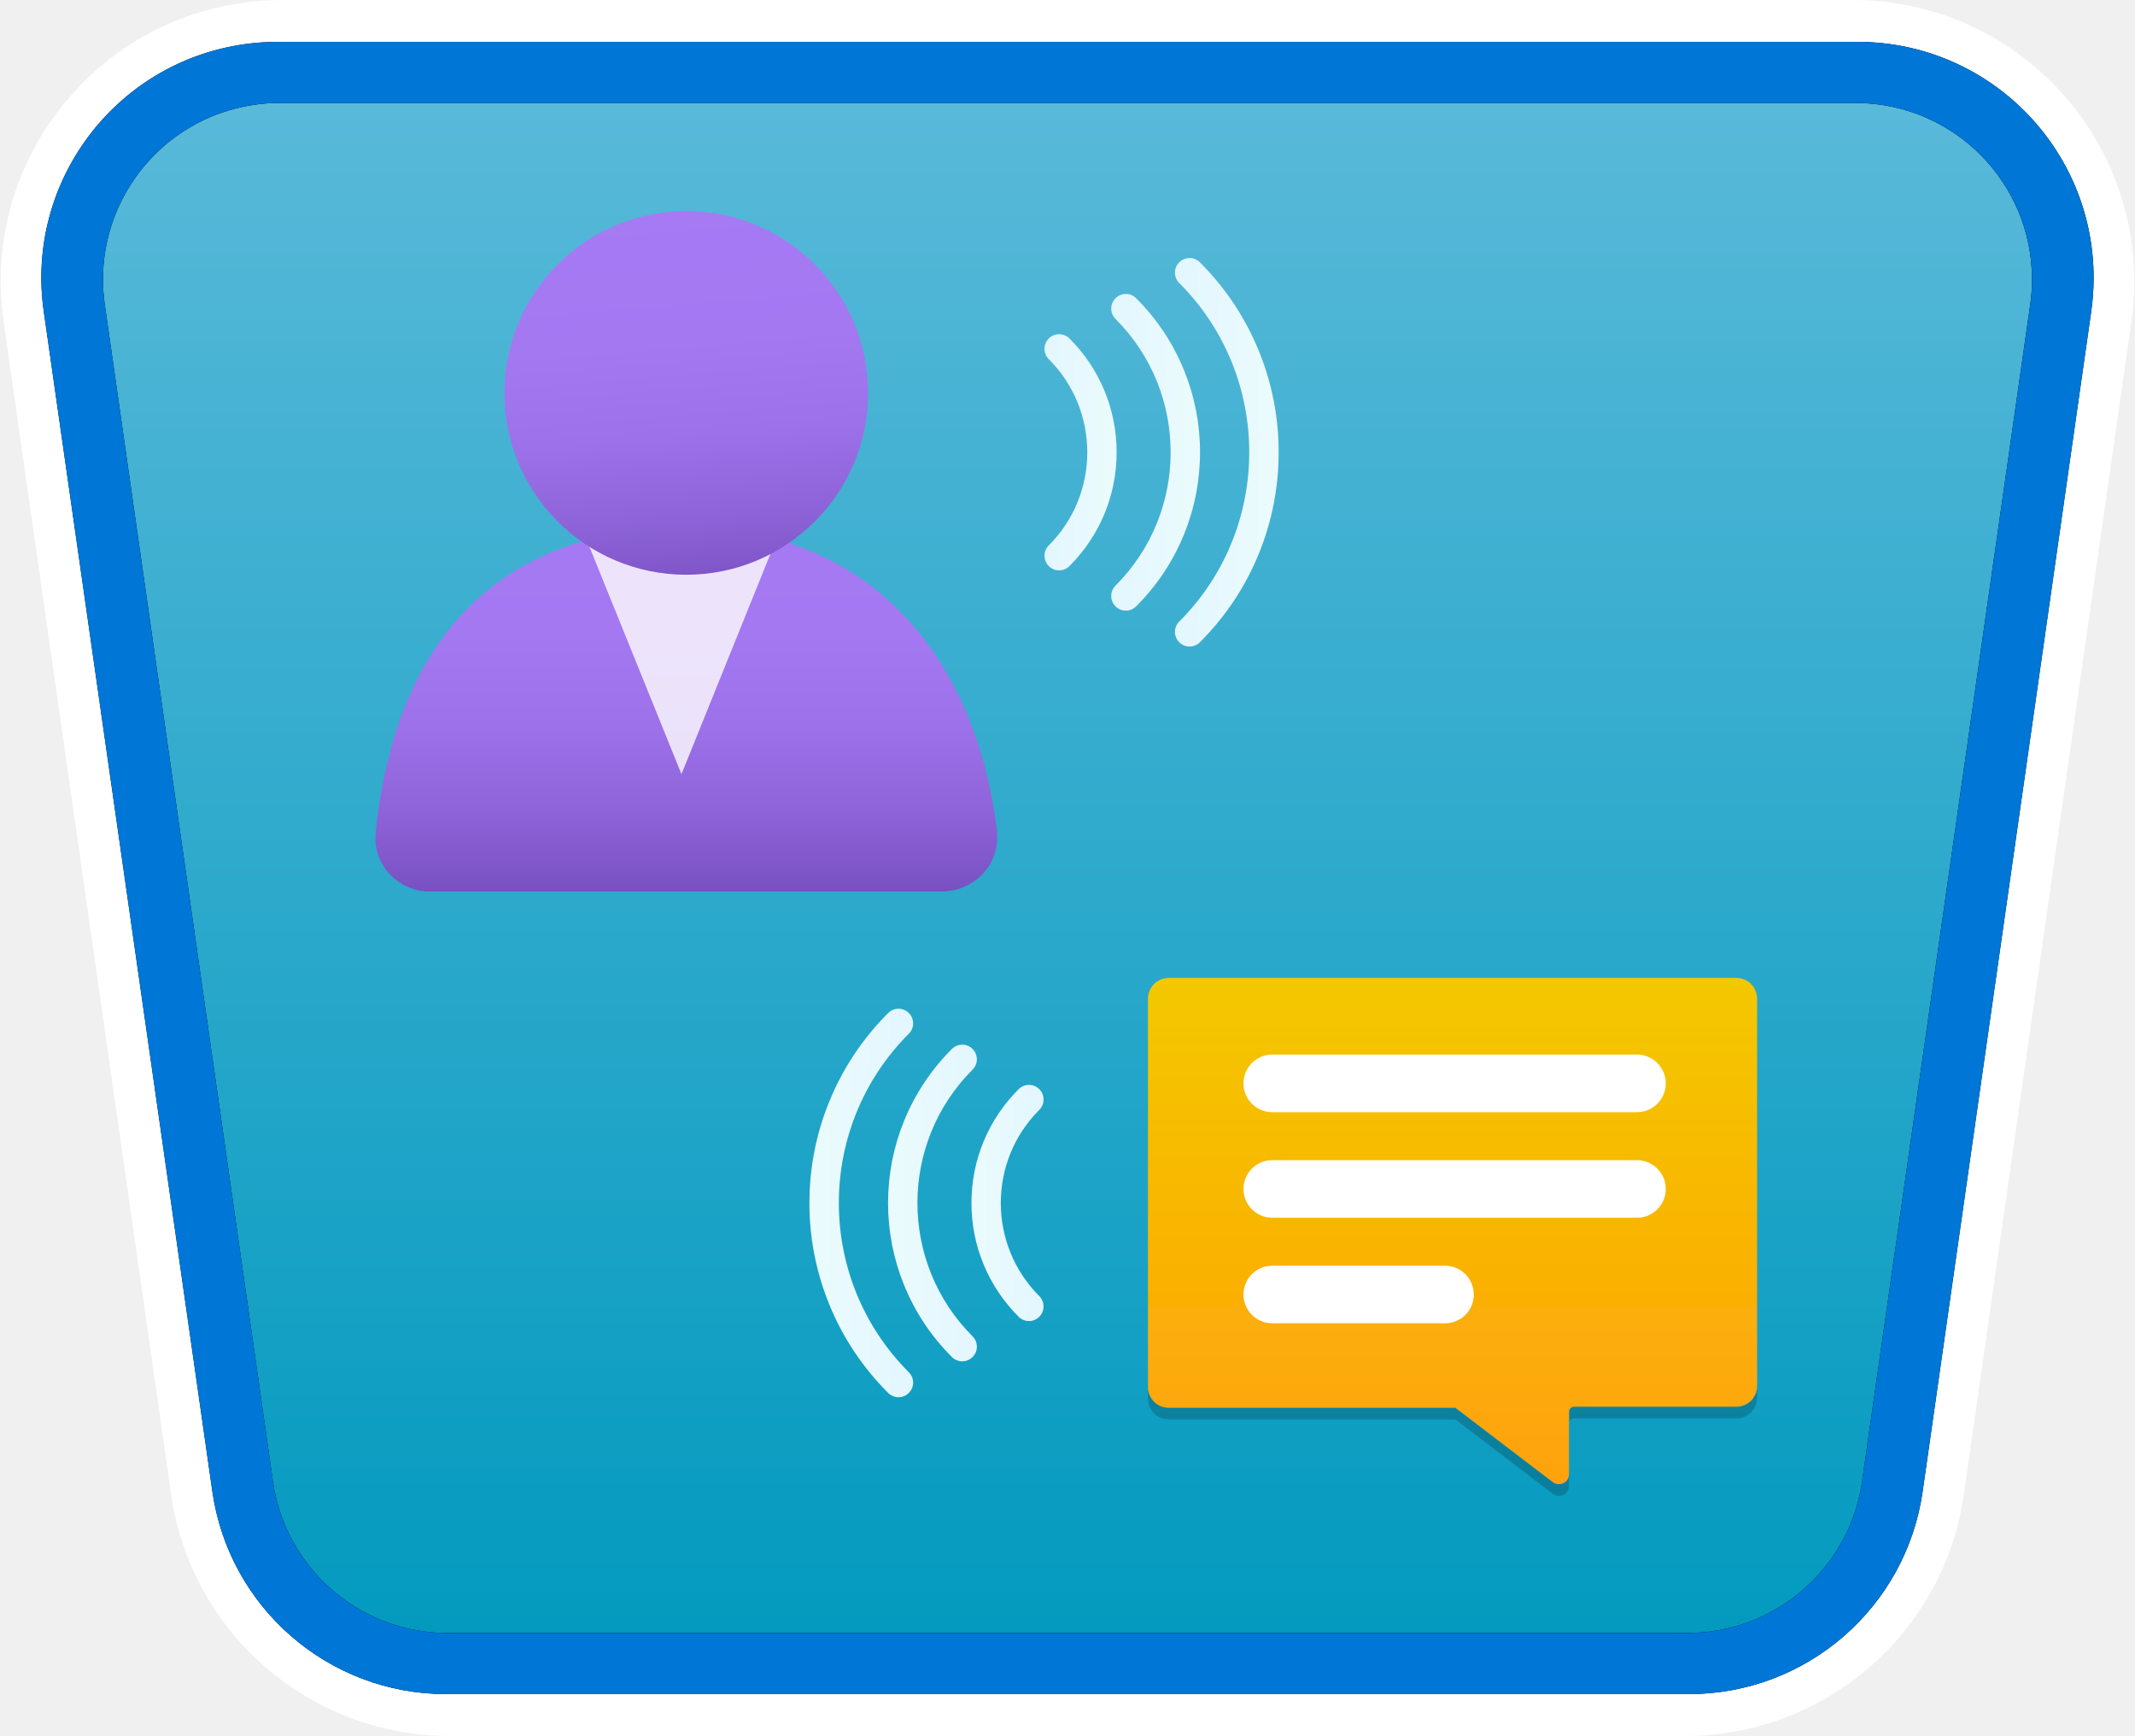
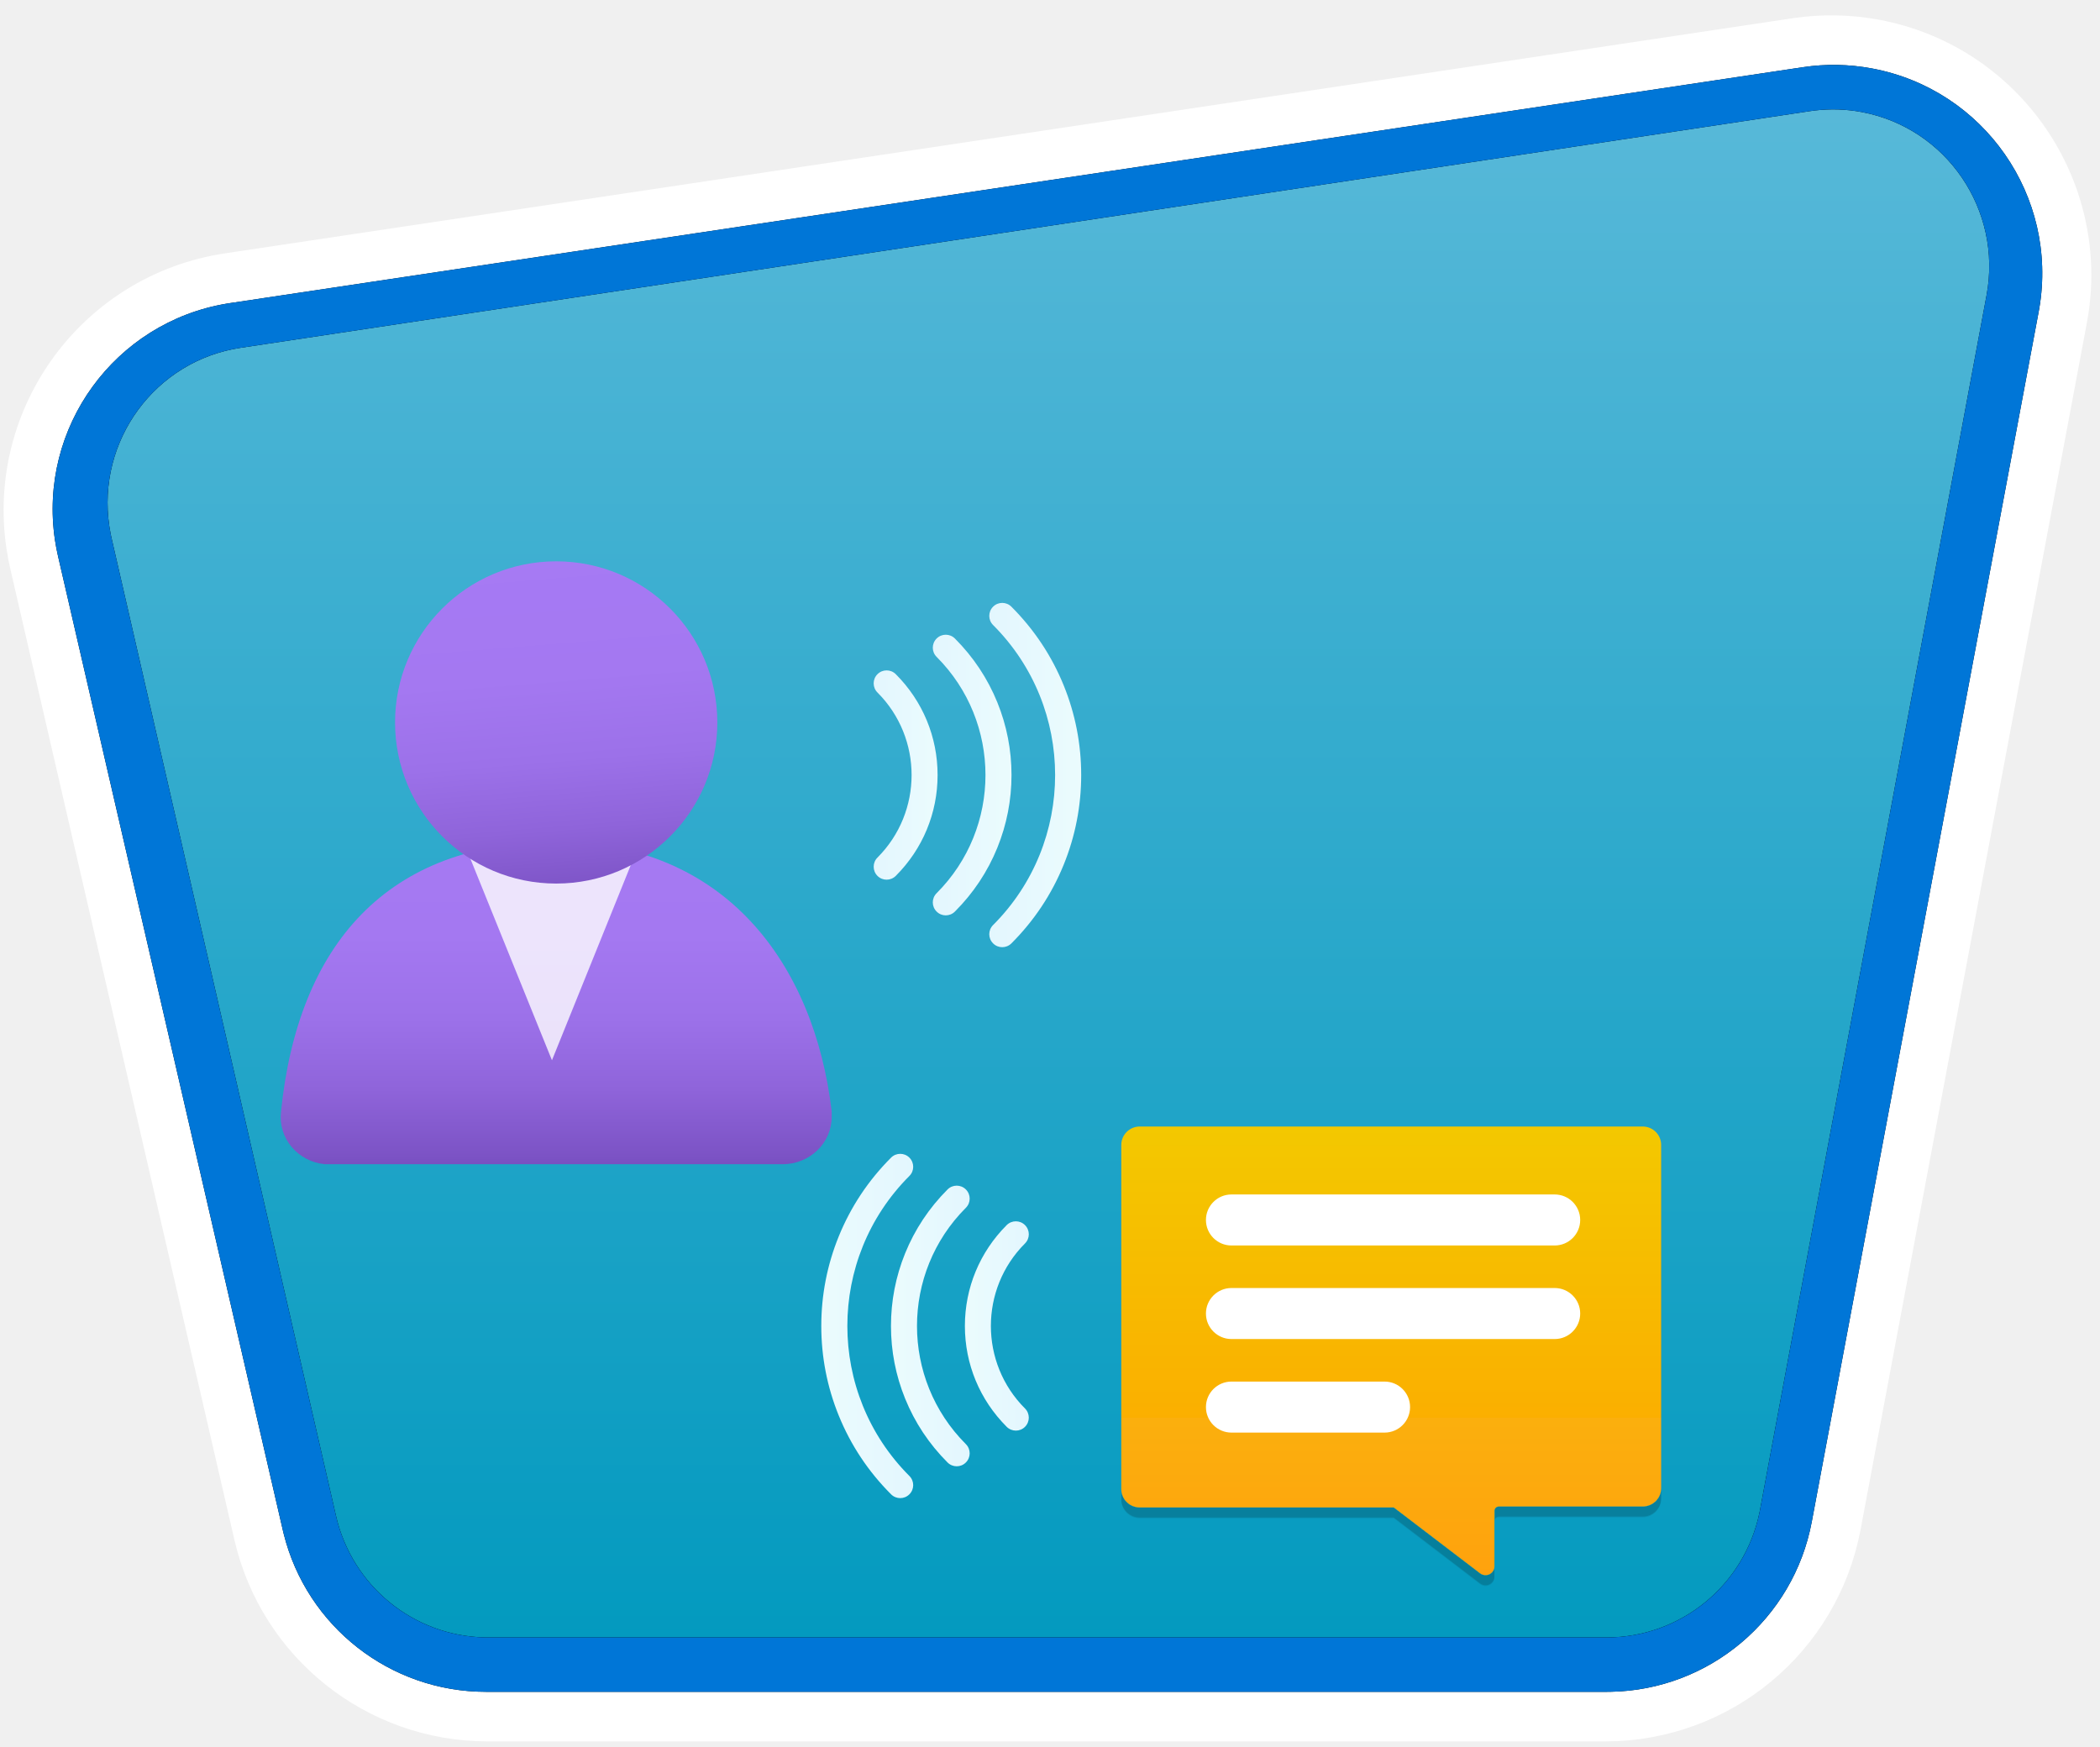
- <svg xmlns="http://www.w3.org/2000/svg" xmlns:xlink="http://www.w3.org/1999/xlink" width="182px" height="148px" viewBox="0 0 182 148" version="1.1">
+ <svg xmlns="http://www.w3.org/2000/svg" xmlns:xlink="http://www.w3.org/1999/xlink" width="202px" height="168px" viewBox="0 0 202 168" version="1.1">
  <defs>
-     <path d="M23.06,0 L156.94,0 C167.986,-5.58177493e-15 176.94,8.954 176.94,20 C176.94,20.946 176.873,21.892 176.739,22.828 L162.453,122.828 C161.046,132.681 152.607,140 142.654,140 L37.346,140 C27.393,140 18.954,132.681 17.547,122.828 L3.261,22.828 C1.699,11.894 9.297,1.763 20.232,0.201 C21.169,0.067 22.114,-3.37886697e-15 23.06,0 Z" id="path-1" />
+     <path d="M45.91,160 L153.401,160 C163.026,160 171.285,153.145 173.059,143.686 L194.818,27.635 C196.854,16.779 189.703,6.328 178.847,4.292 C176.651,3.881 174.403,3.84 172.194,4.171 L21.383,26.793 C10.459,28.431 2.933,38.615 4.571,49.538 C4.648,50.052 4.745,50.562 4.862,51.068 L26.422,144.497 C28.517,153.572 36.597,160 45.91,160 Z" id="path-1" />
    <linearGradient x1="50%" y1="0%" x2="50%" y2="100%" id="linearGradient-3">
      <stop stop-color="#5CBADA" offset="0%" />
      <stop stop-color="#0099BE" offset="100%" />
    </linearGradient>
-     <path d="M155.351,0.57 C166.464,0.57 175.473,9.58 175.473,20.693 C175.473,21.645 175.406,22.596 175.271,23.539 L160.898,124.153 C159.482,134.066 150.991,141.43 140.977,141.43 L35.023,141.43 C25.009,141.43 16.518,134.066 15.102,124.153 L0.729,23.539 C-0.843,12.537 6.802,2.344 17.804,0.773 C18.746,0.638 19.697,0.57 20.649,0.57 L155.351,0.57 Z M155.169,5.777 L20.831,5.777 C20.119,5.777 19.407,5.828 18.702,5.929 C10.579,7.089 4.902,14.534 5.889,22.641 L5.931,22.957 L20.265,123.3 C21.309,130.604 27.487,136.058 34.831,136.219 L35.166,136.223 L140.834,136.223 C148.213,136.223 154.485,130.878 155.684,123.631 L155.735,123.3 L170.069,22.957 C170.17,22.252 170.22,21.541 170.22,20.829 C170.22,12.621 163.651,5.948 155.484,5.781 L155.169,5.777 Z" id="path-4" />
+     <path d="M169.061,0.991 C171.277,0.659 173.532,0.7 175.734,1.113 C186.508,3.133 193.643,13.417 191.814,24.181 L191.753,24.525 L169.929,140.919 C168.172,150.288 160.072,157.109 150.574,157.278 L150.213,157.281 L42.404,157.281 C33.186,157.281 25.172,151.003 22.944,142.09 L22.858,141.733 L1.234,48.027 C1.117,47.52 1.02,47.008 0.942,46.493 C-0.684,35.652 6.69,25.538 17.459,23.734 L17.804,23.68 L169.061,0.991 Z M174.75,5.309 C173.267,5.029 171.751,4.976 170.254,5.151 L169.755,5.217 L18.791,27.986 C10.59,29.223 4.939,36.91 6.169,45.156 C6.207,45.415 6.253,45.672 6.305,45.928 L6.387,46.311 L27.97,140.348 C29.517,147.087 35.414,151.893 42.263,152.047 L42.6,152.05 L150.201,152.05 C157.316,152.05 163.437,147.034 164.894,140.063 L164.959,139.735 L186.741,22.93 C188.269,14.735 182.901,6.846 174.75,5.309 Z" id="path-4" />
    <filter x="-4.6%" y="-4.6%" width="109.3%" height="109.3%" filterUnits="objectBoundingBox" id="filter-6">
      <feOffset dx="0" dy="1" in="SourceAlpha" result="shadowOffsetOuter1" />
      <feColorMatrix values="0 0 0 0 0   0 0 0 0 0   0 0 0 0 0  0 0 0 0.19 0" type="matrix" in="shadowOffsetOuter1" result="shadowMatrixOuter1" />
      <feMerge>
        <feMergeNode in="shadowMatrixOuter1" />
        <feMergeNode in="SourceGraphic" />
      </feMerge>
    </filter>
    <linearGradient x1="50%" y1="100%" x2="50%" y2="0%" id="linearGradient-7">
      <stop stop-color="#FFA20A" offset="0%" />
      <stop stop-color="#F3C800" offset="100%" />
    </linearGradient>
    <linearGradient x1="317.806%" y1="50%" x2="-66.726%" y2="50%" id="linearGradient-8">
      <stop stop-color="#D2EBFF" offset="0%" />
      <stop stop-color="#F0FFFD" offset="100%" />
    </linearGradient>
    <linearGradient x1="317.806%" y1="50%" x2="-66.726%" y2="50%" id="linearGradient-9">
      <stop stop-color="#D2EBFF" offset="0%" />
      <stop stop-color="#F0FFFD" offset="100%" />
    </linearGradient>
    <linearGradient x1="317.806%" y1="50%" x2="-66.726%" y2="50%" id="linearGradient-10">
      <stop stop-color="#D2EBFF" offset="0%" />
      <stop stop-color="#F0FFFD" offset="100%" />
    </linearGradient>
    <linearGradient x1="49.969%" y1="-12.162%" x2="49.969%" y2="124.71%" id="linearGradient-11">
      <stop stop-color="#A67AF4" offset="0%" />
      <stop stop-color="#A478F1" offset="30%" />
      <stop stop-color="#9C71E9" offset="49%" />
      <stop stop-color="#8F64DA" offset="65%" />
      <stop stop-color="#7C53C5" offset="80%" />
      <stop stop-color="#643DAA" offset="93%" />
      <stop stop-color="#552F99" offset="100%" />
    </linearGradient>
    <linearGradient x1="45.607%" y1="-4.603%" x2="56.485%" y2="130.126%" id="linearGradient-12">
      <stop stop-color="#A67AF4" offset="0%" />
      <stop stop-color="#A478F1" offset="30%" />
      <stop stop-color="#9C71E9" offset="49%" />
      <stop stop-color="#8F64DA" offset="65%" />
      <stop stop-color="#7C53C5" offset="80%" />
      <stop stop-color="#643DAA" offset="93%" />
      <stop stop-color="#552F99" offset="100%" />
    </linearGradient>
  </defs>
  <g id="Badges" stroke="none" stroke-width="1" fill="none" fill-rule="evenodd">
-     <g id="Explore-Natural-Language-Processing" transform="translate(-119, -56)">
-       <g id="Explore-Natural-Language-Processing/Explore-Natural-Language-Processing" transform="translate(151, 74)">
-         <g id="Trophy-Plates/Quadrilateral" transform="translate(9, 6)">
-           <g id="BG" transform="translate(-40, -20)">
+     <g id="Explore-Natural-Language-Processing" transform="translate(-109, -47)">
+       <g id="Explore-Natural-Language-Processing/Explore-Natural-Language-Processing" transform="translate(136, 80)">
+         <g id="Trophy-Plates/Trailhead" transform="translate(24, 0)">
+           <g id="BG" transform="translate(-50, -30.4748)">
            <mask id="mask-2" fill="white">
              <use xlink:href="#path-1" />
            </mask>
-             <path stroke="#FFFFFF" stroke-width="4" d="M156.94,-2 L23.06,-2 C22.019,-2 20.979,-1.926 19.949,-1.779 C13.935,-0.92 8.838,2.296 5.46,6.8 C2.082,11.304 0.422,17.097 1.281,23.111 L15.567,123.111 C16.341,128.53 19.049,133.253 22.931,136.62 C26.814,139.987 31.872,142 37.346,142 L142.654,142 C148.128,142 153.186,139.987 157.069,136.62 C160.951,133.253 163.659,128.53 164.433,123.111 L178.719,23.111 C178.866,22.081 178.94,21.041 178.94,20 C178.94,13.925 176.477,8.425 172.496,4.444 C168.515,0.462 163.015,-2 156.94,-2 Z" />
+             <path stroke="#FFFFFF" stroke-width="5" d="M21.012,24.32 C14.868,25.242 9.678,28.567 6.256,33.197 C2.833,37.828 1.177,43.764 2.099,49.909 C2.185,50.487 2.295,51.061 2.426,51.631 L23.986,145.059 C25.164,150.164 28.026,154.524 31.903,157.608 C35.78,160.692 40.672,162.5 45.91,162.5 L153.401,162.5 C158.815,162.5 163.845,160.572 167.771,157.314 C171.697,154.056 174.518,149.467 175.516,144.146 L197.276,28.096 C198.421,21.989 196.982,15.997 193.73,11.244 C190.479,6.492 185.414,2.98 179.307,1.835 C176.838,1.372 174.308,1.326 171.823,1.699 L21.012,24.32 Z" />
            <g id="Colors/Azure/BG-Gradient-3" mask="url(#mask-2)" fill="url(#linearGradient-3)">
-               <rect id="Rectangle" x="0" y="0" width="180" height="140" />
+               <g transform="translate(0, -0)" id="Rectangle">
+                 <rect x="0" y="0" width="200" height="160" />
+               </g>
            </g>
          </g>
-           <g id="Border" transform="translate(-38, -21)">
+           <g id="Border" transform="translate(-46.65294, -27.5252)">
            <mask id="mask-5" fill="white">
              <use xlink:href="#path-4" />
            </mask>
            <use fill="#000000" fill-rule="nonzero" xlink:href="#path-4" />
            <g id="Colors/Microsoft-365/Border" mask="url(#mask-5)" fill="#0076D7">
-               <g transform="translate(-2.243358, -0.116102)" id="Microsoft-365/Border">
-                 <rect x="0" y="0" width="180.487" height="142.232" />
+               <g transform="translate(-3.347057, -2.94961)" id="Microsoft-365/Border">
+                 <rect x="0" y="0" width="200" height="164" />
              </g>
            </g>
          </g>
        </g>
-         <g id="Chat-bubble" transform="translate(65, 58)">
+         <g id="Chat-bubble" transform="translate(80, 68)">
          <g id="Icon-iot-204-Notification-Hub-Namespaces" filter="url(#filter-6)">
            <g id="Group" transform="translate(0.817322, 7.355897)" fill="url(#linearGradient-7)" fill-rule="nonzero">
              <path d="M51.969,1.785 L51.969,34.799 C51.969,35.273 51.778,35.727 51.44,36.06 C51.101,36.392 50.642,36.575 50.167,36.567 L36.36,36.567 C36.124,36.567 35.933,36.758 35.933,36.994 L35.933,42.328 C35.93,42.651 35.744,42.945 35.453,43.087 C35.162,43.229 34.816,43.195 34.558,42.999 L26.25,36.658 L25.975,36.658 L1.843,36.658 C1.368,36.666 0.91,36.484 0.571,36.151 C0.232,35.819 0.041,35.364 0.041,34.89 L0.041,1.785 C0.041,1.311 0.232,0.857 0.571,0.524 C0.91,0.192 1.368,0.009 1.843,0.017 L50.167,0.017 C50.642,0.009 51.101,0.192 51.44,0.524 C51.778,0.857 51.969,1.311 51.969,1.785 Z" id="Path" />
            </g>
            <rect id="Rectangle" x="0" y="0" width="53.943" height="53.943" />
          </g>
          <rect id="Rectangle" fill="#FFFFFF" x="9" y="13.909" width="36" height="4.909" rx="2.455" />
          <rect id="Rectangle-Copy" fill="#FFFFFF" x="9" y="22.909" width="36" height="4.909" rx="2.455" />
          <rect id="Rectangle-Copy" fill="#FFFFFF" x="9" y="31.909" width="19.636" height="4.909" rx="2.455" />
        </g>
-         <g id="Group-2" transform="translate(37, 68)">
+         <g id="Group-2" transform="translate(52, 78)">
          <path d="M7.595,33.121 C7.277,33.121 6.957,32.999 6.713,32.755 C4.525,30.568 2.831,28.018 1.679,25.177 C0.564,22.433 7.10542736e-14,19.535 7.10542736e-14,16.56 C7.10542736e-14,13.588 0.564,10.688 1.679,7.944 C2.832,5.103 4.526,2.553 6.713,0.366 C7.199,-0.122 7.99,-0.122 8.475,0.366 C8.963,0.854 8.963,1.643 8.475,2.128 C0.518,10.086 0.518,23.033 8.475,30.991 C8.963,31.479 8.963,32.268 8.475,32.753 C8.233,32.999 7.913,33.121 7.595,33.121 L7.595,33.121 Z" id="Fill-3" fill="url(#linearGradient-8)" />
          <path d="M13.028,30.059 C12.71,30.059 12.389,29.937 12.146,29.693 C10.372,27.919 8.998,25.852 8.064,23.548 C7.161,21.322 6.703,18.973 6.703,16.56 C6.703,14.15 7.161,11.799 8.064,9.573 C9,7.269 10.373,5.202 12.146,3.428 C12.631,2.94 13.422,2.94 13.908,3.428 C14.396,3.916 14.396,4.704 13.908,5.19 C7.639,11.46 7.639,21.66 13.908,27.928 C14.396,28.416 14.396,29.205 13.908,29.691 C13.666,29.937 13.346,30.059 13.028,30.059 L13.028,30.059 Z" id="Fill-4" fill="url(#linearGradient-9)" />
          <path d="M18.718,26.627 C18.399,26.627 18.079,26.505 17.835,26.261 C15.242,23.668 13.813,20.223 13.813,16.559 C13.813,12.896 15.242,9.451 17.833,6.858 C18.321,6.37 19.11,6.37 19.596,6.858 C20.084,7.345 20.084,8.134 19.596,8.62 C15.219,12.997 15.219,20.12 19.596,24.499 C20.082,24.986 20.082,25.775 19.596,26.261 C19.354,26.505 19.036,26.627 18.718,26.627 L18.718,26.627 Z" id="Fill-5" fill="url(#linearGradient-10)" />
        </g>
-         <g id="Group-2" transform="translate(67, 20.58537) scale(-1, 1) translate(-67, -20.58537) translate(57, 4)">
+         <g id="Group-2" transform="translate(67, 41.58537) scale(-1, 1) translate(-67, -41.58537) translate(57, 25)">
          <path d="M7.595,33.121 C7.277,33.121 6.957,32.999 6.713,32.755 C4.525,30.568 2.831,28.018 1.679,25.177 C0.564,22.433 7.10542736e-14,19.535 7.10542736e-14,16.56 C7.10542736e-14,13.588 0.564,10.688 1.679,7.944 C2.832,5.103 4.526,2.553 6.713,0.366 C7.199,-0.122 7.99,-0.122 8.475,0.366 C8.963,0.854 8.963,1.643 8.475,2.128 C0.518,10.086 0.518,23.033 8.475,30.991 C8.963,31.479 8.963,32.268 8.475,32.753 C8.233,32.999 7.913,33.121 7.595,33.121 L7.595,33.121 Z" id="Fill-3" fill="url(#linearGradient-8)" />
          <path d="M13.028,30.059 C12.71,30.059 12.389,29.937 12.146,29.693 C10.372,27.919 8.998,25.852 8.064,23.548 C7.161,21.322 6.703,18.973 6.703,16.56 C6.703,14.15 7.161,11.799 8.064,9.573 C9,7.269 10.373,5.202 12.146,3.428 C12.631,2.94 13.422,2.94 13.908,3.428 C14.396,3.916 14.396,4.704 13.908,5.19 C7.639,11.46 7.639,21.66 13.908,27.928 C14.396,28.416 14.396,29.205 13.908,29.691 C13.666,29.937 13.346,30.059 13.028,30.059 L13.028,30.059 Z" id="Fill-4" fill="url(#linearGradient-9)" />
          <path d="M18.718,26.627 C18.399,26.627 18.079,26.505 17.835,26.261 C15.242,23.668 13.813,20.223 13.813,16.559 C13.813,12.896 15.242,9.451 17.833,6.858 C18.321,6.37 19.11,6.37 19.596,6.858 C20.084,7.345 20.084,8.134 19.596,8.62 C15.219,12.997 15.219,20.12 19.596,24.499 C20.082,24.986 20.082,25.775 19.596,26.261 C19.354,26.505 19.036,26.627 18.718,26.627 L18.718,26.627 Z" id="Fill-5" fill="url(#linearGradient-10)" />
        </g>
-         <g id="Person" fill-rule="nonzero">
+         <g id="Person" transform="translate(0, 21)" fill-rule="nonzero">
          <path d="M48.28,58 C50.887,58 53,55.964 53,53.452 L53,52.913 C51.323,38.67 42.691,27 26.483,27 C10.275,27 1.643,36.875 0.029,52.973 C-0.11,54.181 0.258,55.392 1.051,56.336 C1.845,57.28 2.997,57.88 4.252,58 L48.28,58 Z" id="Path" fill="url(#linearGradient-11)" />
          <path d="M26.093,30.269 C23.225,30.27 20.416,29.483 18,28 L26.093,48 L34,28.418 C31.598,29.733 28.858,30.375 26.093,30.269 Z" id="Path" fill="#FFFFFF" opacity="0.8" />
          <circle id="Oval" fill="url(#linearGradient-12)" cx="26.5" cy="15.5" r="15.5" />
        </g>
      </g>
    </g>
  </g>
</svg>
